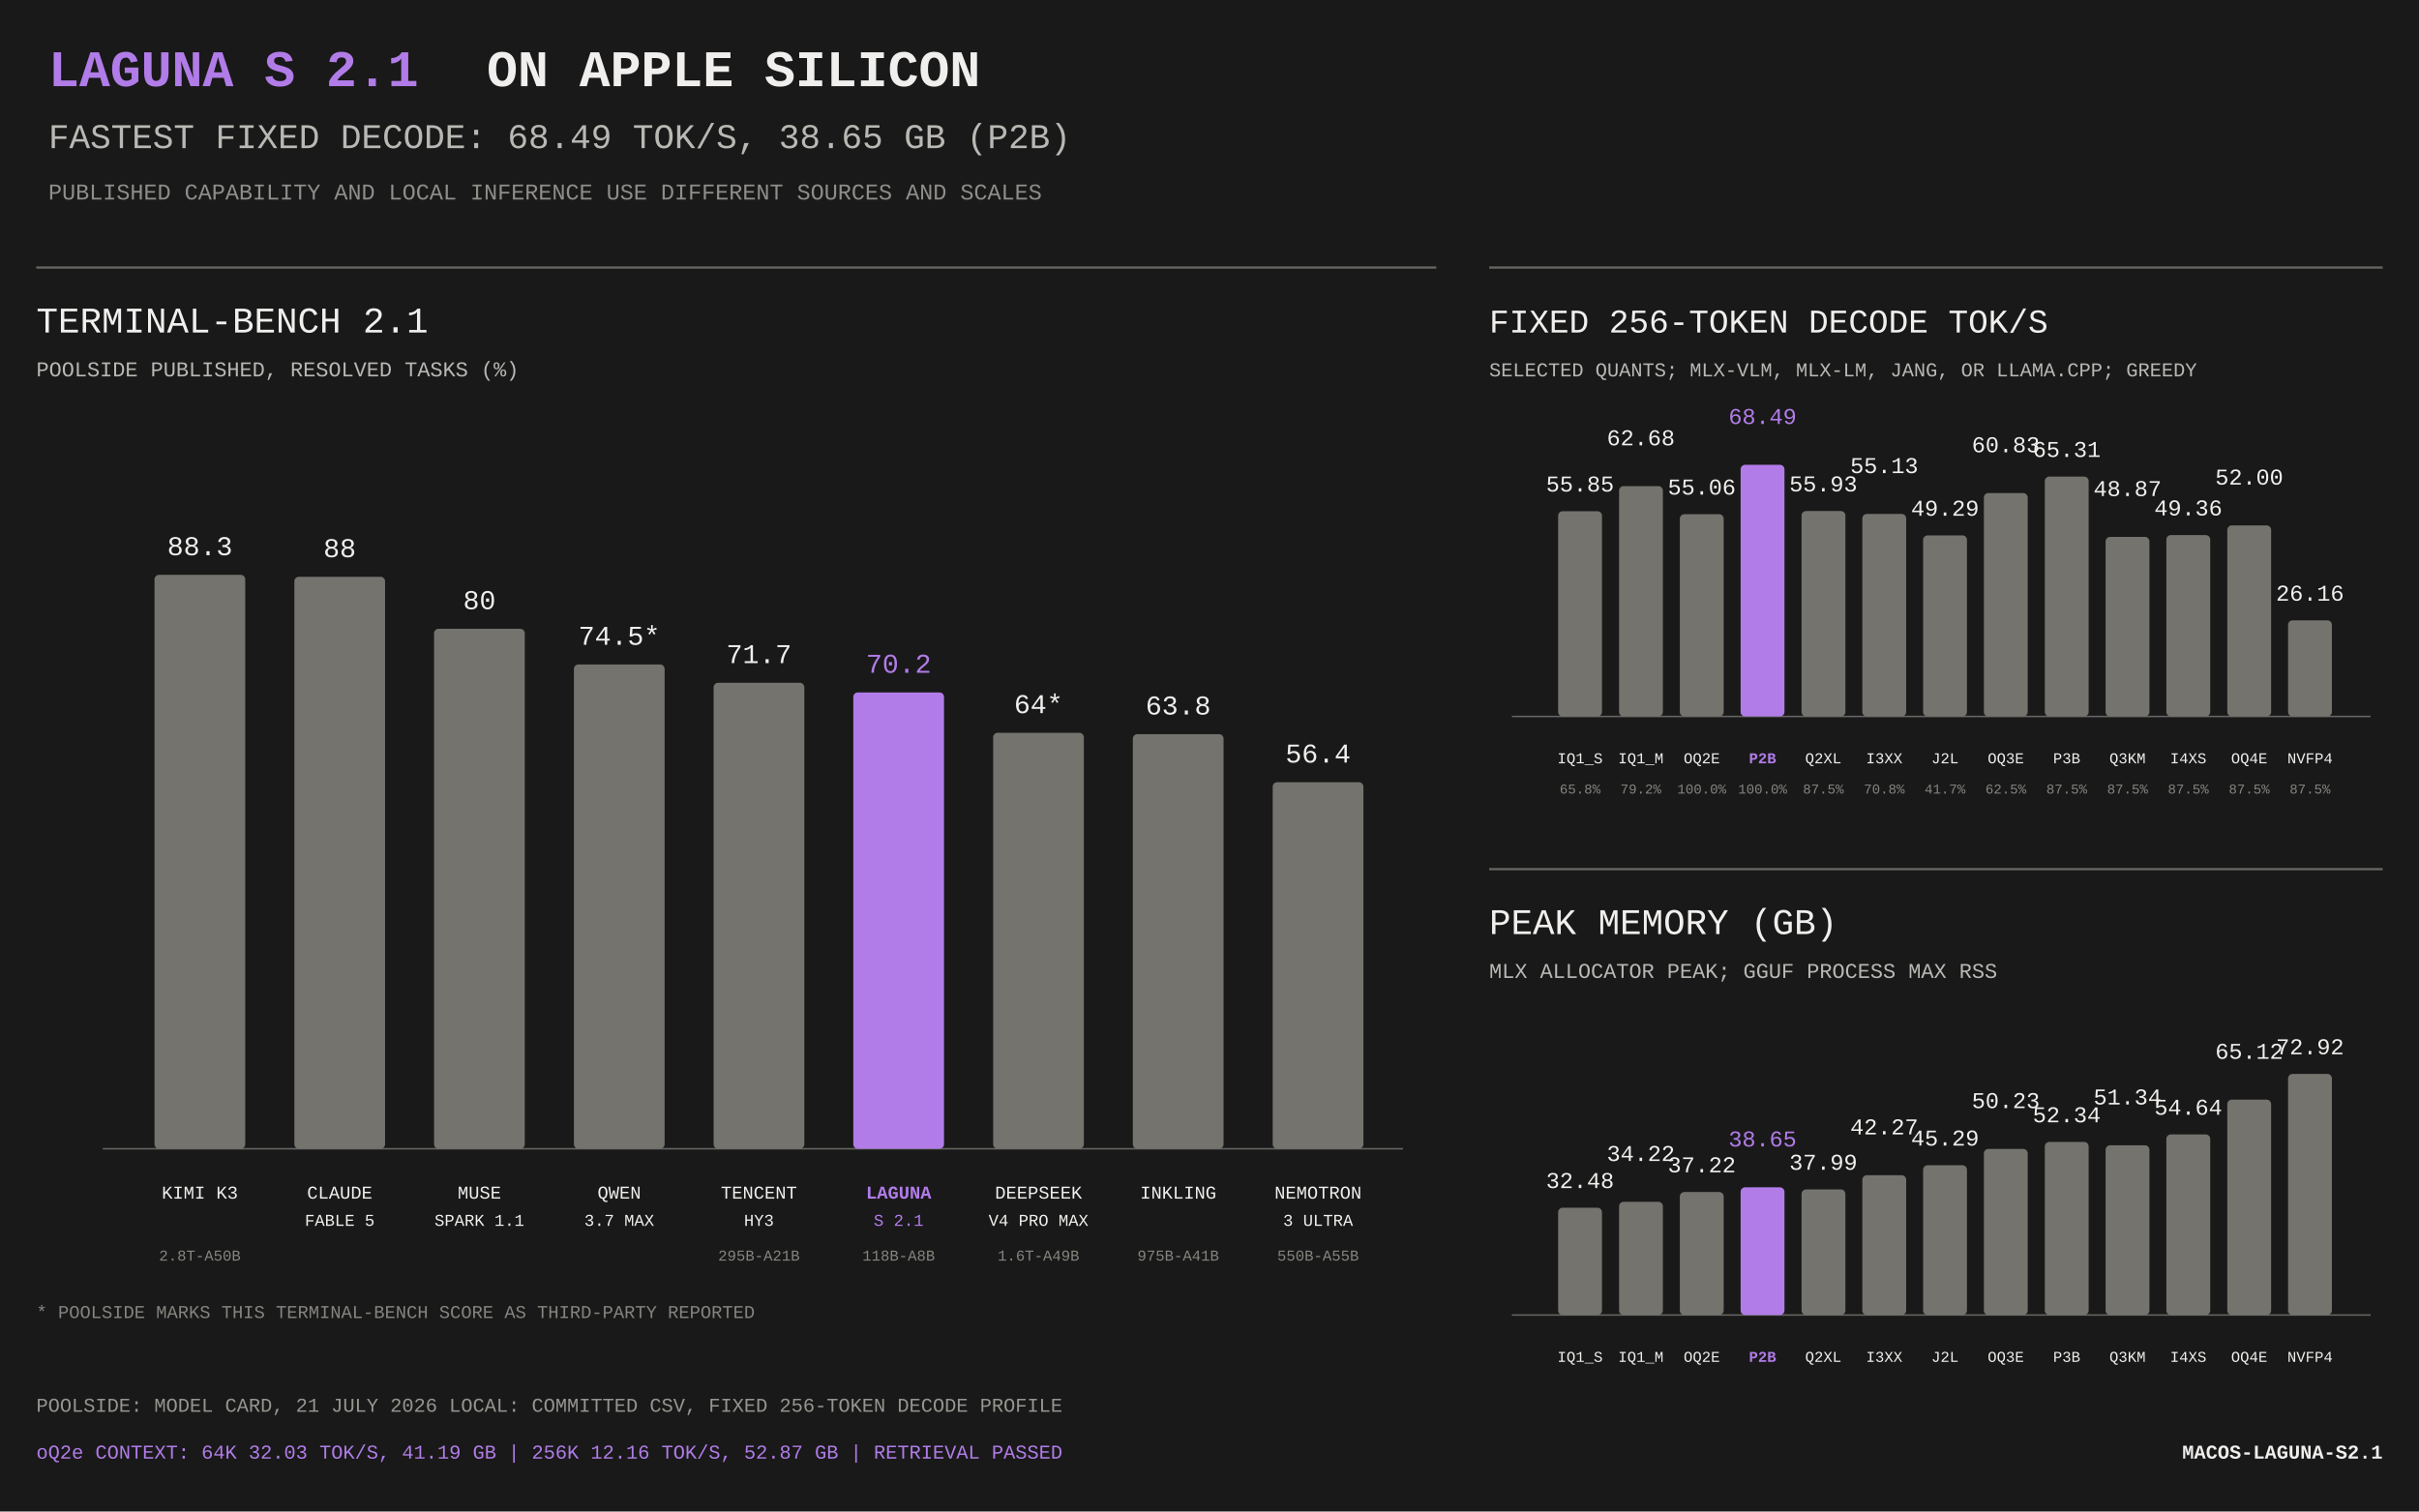
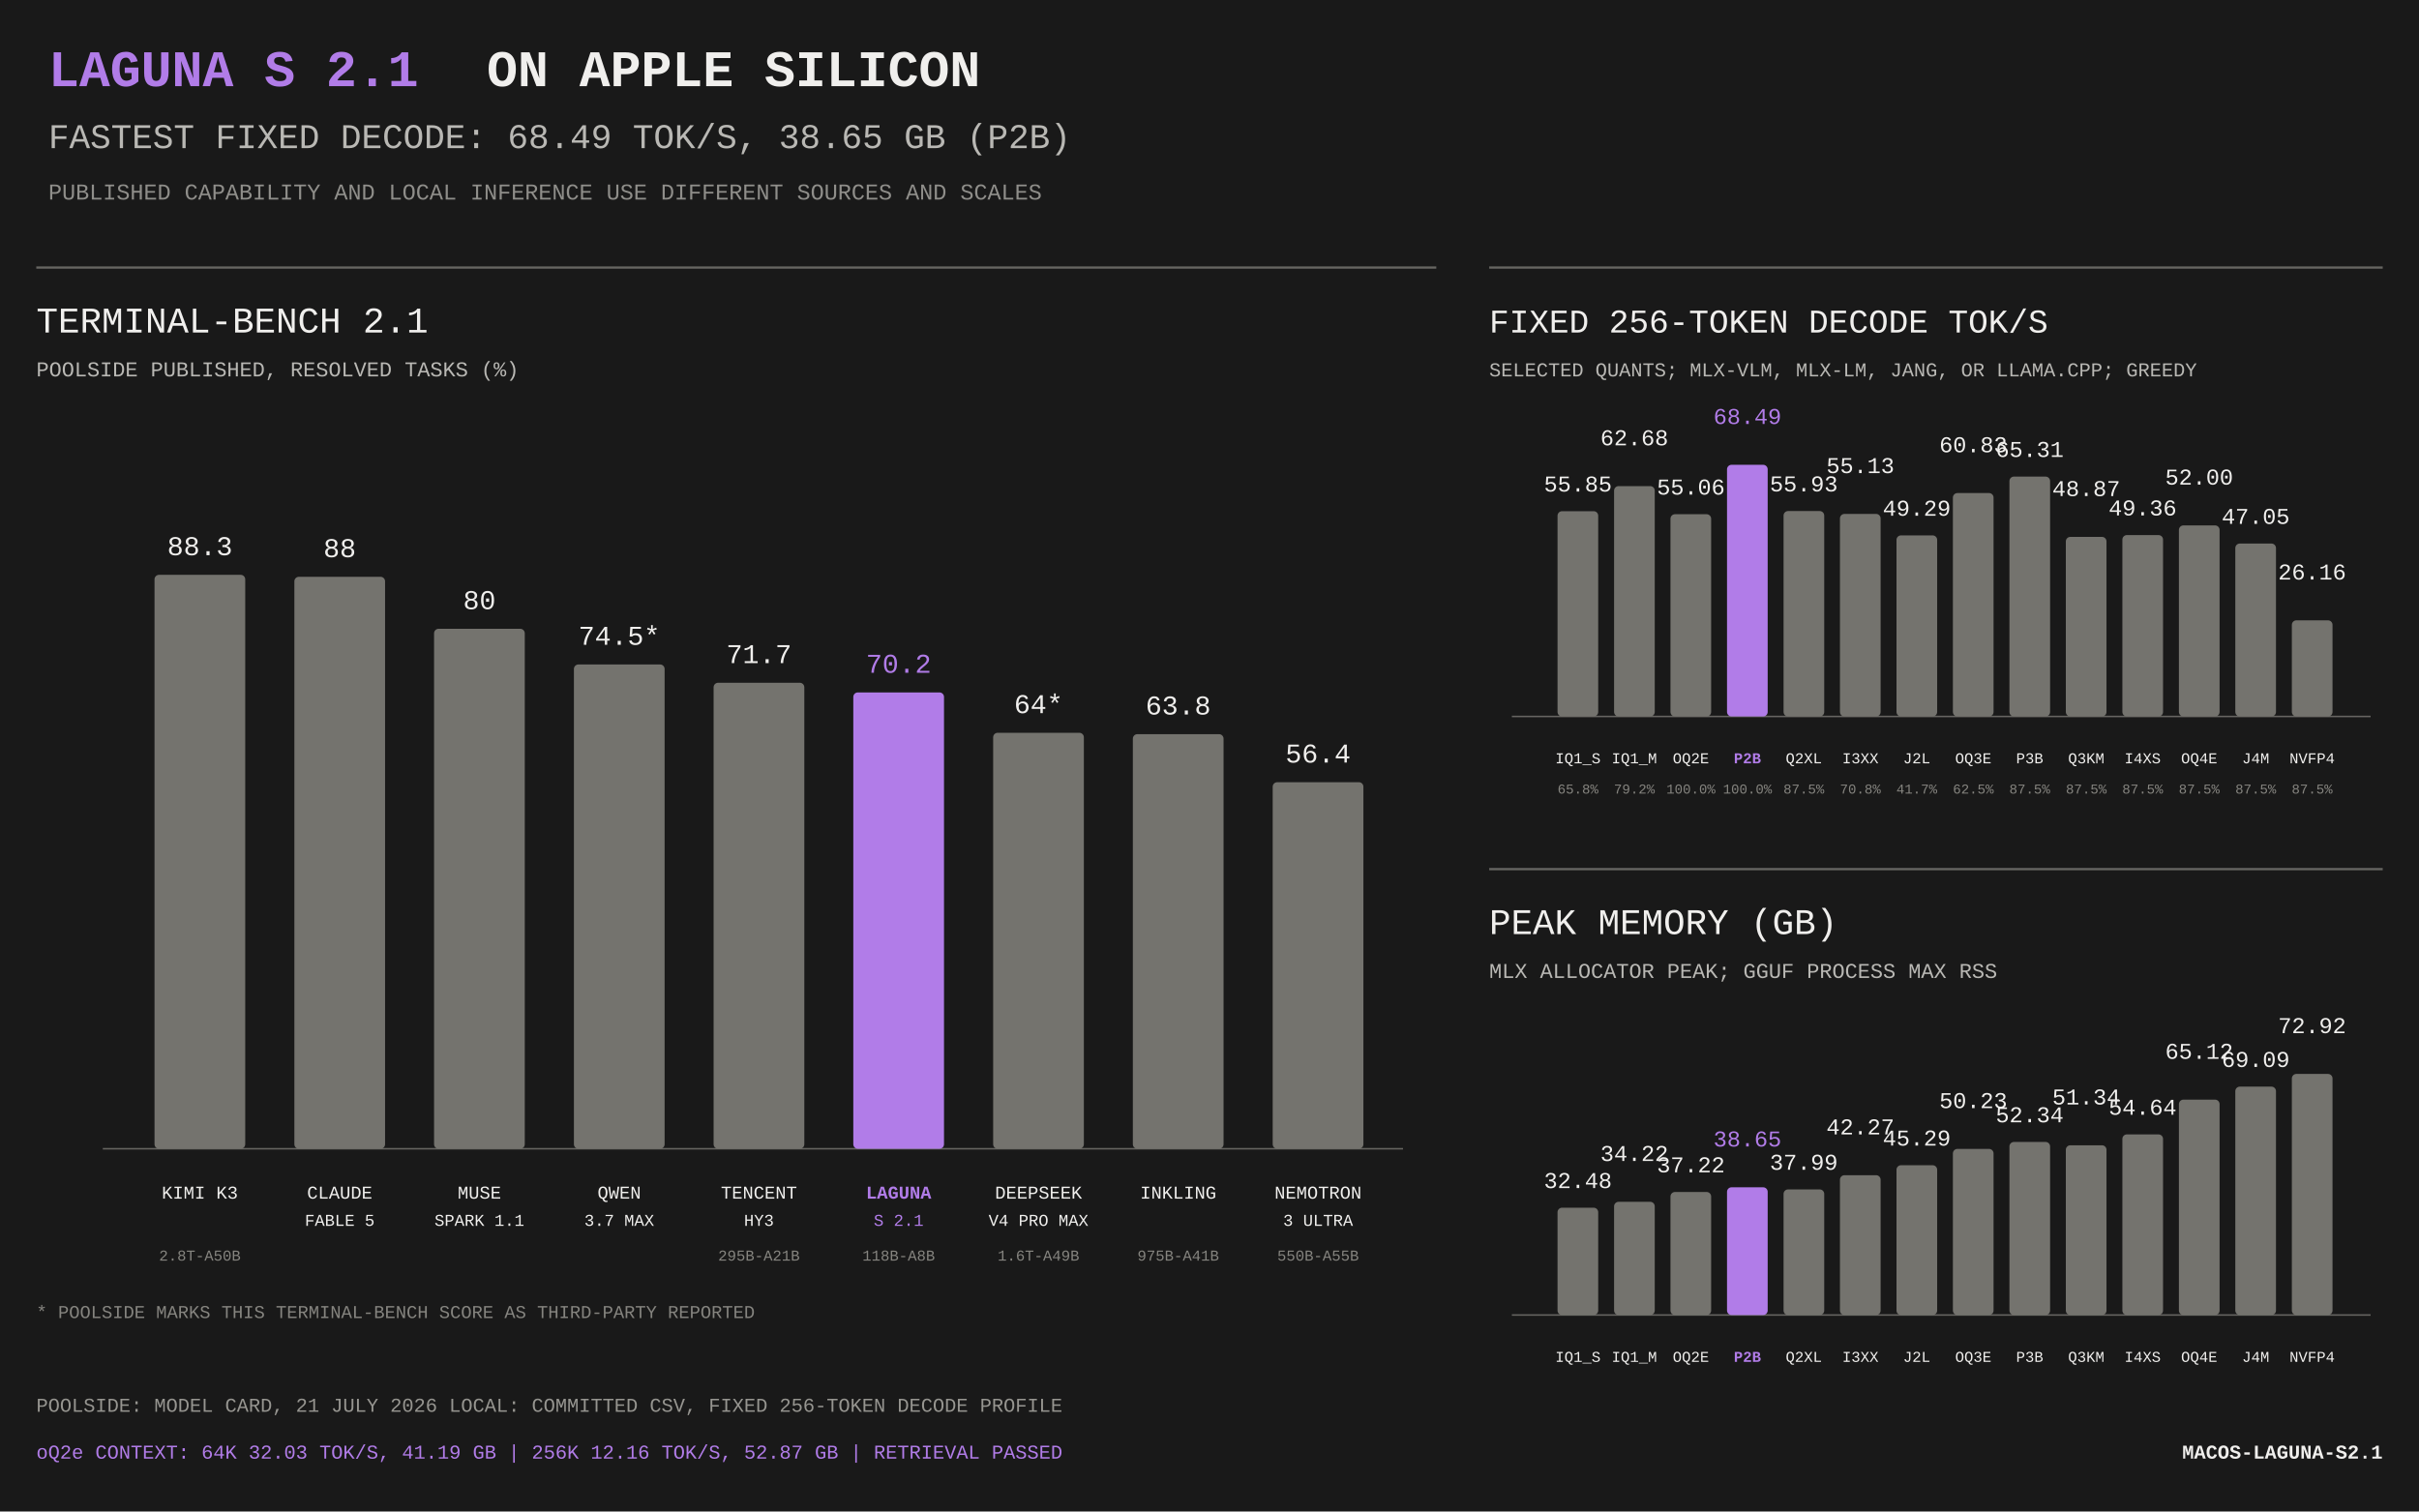
<svg xmlns="http://www.w3.org/2000/svg" width="1600" height="1000" viewBox="0 0 1600 1000" role="img" aria-labelledby="title desc">
  <rect width="1600" height="1000" fill="#191919" />
  <style>text { font-family: "SFMono-Regular", Consolas, "Liberation Mono", ui-monospace, monospace; }</style>
  <text x="32.0" y="57.0" font-size="34" font-weight="700" fill="#b17ce8" text-anchor="start">LAGUNA S 2.1</text>
  <text x="322.0" y="57.0" font-size="34" font-weight="700" fill="#f0efed" text-anchor="start">ON APPLE SILICON</text>
  <text x="32.0" y="98.0" font-size="23" font-weight="500" fill="#b9b8b4" text-anchor="start">FASTEST FIXED DECODE: 68.49 TOK/S, 38.65 GB (P2B)</text>
  <text x="32.0" y="132.0" font-size="15" font-weight="400" fill="#8f8e8a" text-anchor="start">PUBLISHED CAPABILITY AND LOCAL INFERENCE USE DIFFERENT SOURCES AND SCALES</text>
  <line x1="24.0" y1="177.0" x2="950.0" y2="177.0" stroke="#666561" stroke-width="1.5" />
  <text x="24.0" y="220.0" font-size="24" font-weight="500" fill="#f0efed" text-anchor="start">TERMINAL-BENCH 2.1</text>
  <text x="24.0" y="249.0" font-size="14" font-weight="400" fill="#b9b8b4" text-anchor="start">POOLSIDE PUBLISHED, RESOLVED TASKS (%)</text>
  <line x1="68.0" y1="760.0" x2="928.0" y2="760.0" stroke="#666561" stroke-width="1" />
  <rect x="102.2" y="380.3" width="60.0" height="379.7" rx="3" fill="#74736e" />
  <text x="132.2" y="367.3" font-size="18" font-weight="500" fill="#f0efed" text-anchor="middle">88.3</text>
  <text x="132.2" y="793.0" font-size="12" font-weight="500" fill="#f0efed" text-anchor="middle">KIMI K3</text>
  <text x="132.2" y="834.0" font-size="10" font-weight="400" fill="#85847f" text-anchor="middle">2.8T-A50B</text>
  <rect x="194.7" y="381.6" width="60.0" height="378.4" rx="3" fill="#74736e" />
  <text x="224.7" y="368.6" font-size="18" font-weight="500" fill="#f0efed" text-anchor="middle">88</text>
  <text x="224.7" y="793.0" font-size="12" font-weight="500" fill="#f0efed" text-anchor="middle">CLAUDE</text>
  <text x="224.7" y="811.0" font-size="11" font-weight="400" fill="#f0efed" text-anchor="middle">FABLE 5</text>
  <rect x="287.1" y="416.0" width="60.0" height="344.0" rx="3" fill="#74736e" />
  <text x="317.1" y="403.0" font-size="18" font-weight="500" fill="#f0efed" text-anchor="middle">80</text>
  <text x="317.1" y="793.0" font-size="12" font-weight="500" fill="#f0efed" text-anchor="middle">MUSE</text>
  <text x="317.1" y="811.0" font-size="11" font-weight="400" fill="#f0efed" text-anchor="middle">SPARK 1.1</text>
  <rect x="379.6" y="439.6" width="60.0" height="320.4" rx="3" fill="#74736e" />
  <text x="409.6" y="426.6" font-size="18" font-weight="500" fill="#f0efed" text-anchor="middle">74.5*</text>
  <text x="409.6" y="793.0" font-size="12" font-weight="500" fill="#f0efed" text-anchor="middle">QWEN</text>
  <text x="409.6" y="811.0" font-size="11" font-weight="400" fill="#f0efed" text-anchor="middle">3.7 MAX</text>
  <rect x="472.0" y="451.7" width="60.0" height="308.3" rx="3" fill="#74736e" />
  <text x="502.0" y="438.7" font-size="18" font-weight="500" fill="#f0efed" text-anchor="middle">71.7</text>
  <text x="502.0" y="793.0" font-size="12" font-weight="500" fill="#f0efed" text-anchor="middle">TENCENT</text>
  <text x="502.0" y="811.0" font-size="11" font-weight="400" fill="#f0efed" text-anchor="middle">HY3</text>
  <text x="502.0" y="834.0" font-size="10" font-weight="400" fill="#85847f" text-anchor="middle">295B-A21B</text>
  <rect x="564.4" y="458.1" width="60.0" height="301.9" rx="3" fill="#b17ce8" />
  <text x="594.4" y="445.1" font-size="18" font-weight="500" fill="#b17ce8" text-anchor="middle">70.2</text>
  <text x="594.4" y="793.0" font-size="12" font-weight="700" fill="#b17ce8" text-anchor="middle">LAGUNA</text>
  <text x="594.4" y="811.0" font-size="11" font-weight="400" fill="#b17ce8" text-anchor="middle">S 2.1</text>
  <text x="594.4" y="834.0" font-size="10" font-weight="400" fill="#85847f" text-anchor="middle">118B-A8B</text>
  <rect x="656.9" y="484.8" width="60.0" height="275.2" rx="3" fill="#74736e" />
  <text x="686.9" y="471.8" font-size="18" font-weight="500" fill="#f0efed" text-anchor="middle">64*</text>
  <text x="686.9" y="793.0" font-size="12" font-weight="500" fill="#f0efed" text-anchor="middle">DEEPSEEK</text>
  <text x="686.9" y="811.0" font-size="11" font-weight="400" fill="#f0efed" text-anchor="middle">V4 PRO MAX</text>
  <text x="686.9" y="834.0" font-size="10" font-weight="400" fill="#85847f" text-anchor="middle">1.6T-A49B</text>
  <rect x="749.3" y="485.7" width="60.0" height="274.3" rx="3" fill="#74736e" />
  <text x="779.3" y="472.7" font-size="18" font-weight="500" fill="#f0efed" text-anchor="middle">63.8</text>
  <text x="779.3" y="793.0" font-size="12" font-weight="500" fill="#f0efed" text-anchor="middle">INKLING</text>
  <text x="779.3" y="834.0" font-size="10" font-weight="400" fill="#85847f" text-anchor="middle">975B-A41B</text>
  <rect x="841.8" y="517.5" width="60.0" height="242.5" rx="3" fill="#74736e" />
  <text x="871.8" y="504.5" font-size="18" font-weight="500" fill="#f0efed" text-anchor="middle">56.4</text>
  <text x="871.8" y="793.0" font-size="12" font-weight="500" fill="#f0efed" text-anchor="middle">NEMOTRON</text>
  <text x="871.8" y="811.0" font-size="11" font-weight="400" fill="#f0efed" text-anchor="middle">3 ULTRA</text>
  <text x="871.8" y="834.0" font-size="10" font-weight="400" fill="#85847f" text-anchor="middle">550B-A55B</text>
  <text x="24.0" y="872.0" font-size="12" font-weight="400" fill="#85847f" text-anchor="start">* POOLSIDE MARKS THIS TERMINAL-BENCH SCORE AS THIRD-PARTY REPORTED</text>
  <line x1="985.0" y1="177.0" x2="1576.0" y2="177.0" stroke="#666561" stroke-width="1.5" />
  <text x="985.0" y="220.0" font-size="22" font-weight="500" fill="#f0efed" text-anchor="start">FIXED 256-TOKEN DECODE TOK/S</text>
  <text x="985.0" y="249.0" font-size="13" font-weight="400" fill="#b9b8b4" text-anchor="start">SELECTED QUANTS; MLX-VLM, MLX-LM, JANG, OR LLAMA.CPP; GREEDY</text>
  <line x1="1000.0" y1="474.0" x2="1568.0" y2="474.0" stroke="#666561" stroke-width="1" />
-   <rect x="1030.6" y="338.2" width="29.0" height="135.8" rx="3" fill="#74736e" />
-   <text x="1045.1" y="325.2" font-size="15" font-weight="500" fill="#f0efed" text-anchor="middle">55.85</text>
-   <text x="1045.1" y="505.0" font-size="10" font-weight="500" fill="#f0efed" text-anchor="middle">IQ1_S</text>
-   <text x="1045.1" y="525.0" font-size="9" font-weight="400" fill="#85847f" text-anchor="middle">65.8%</text>
-   <rect x="1070.9" y="321.6" width="29.0" height="152.4" rx="3" fill="#74736e" />
-   <text x="1085.3" y="294.6" font-size="15" font-weight="500" fill="#f0efed" text-anchor="middle">62.68</text>
-   <text x="1085.3" y="505.0" font-size="10" font-weight="500" fill="#f0efed" text-anchor="middle">IQ1_M</text>
-   <text x="1085.3" y="525.0" font-size="9" font-weight="400" fill="#85847f" text-anchor="middle">79.2%</text>
-   <rect x="1111.1" y="340.2" width="29.0" height="133.8" rx="3" fill="#74736e" />
-   <text x="1125.6" y="327.2" font-size="15" font-weight="500" fill="#f0efed" text-anchor="middle">55.06</text>
-   <text x="1125.6" y="505.0" font-size="10" font-weight="500" fill="#f0efed" text-anchor="middle">OQ2E</text>
-   <text x="1125.6" y="525.0" font-size="9" font-weight="400" fill="#85847f" text-anchor="middle">100.0%</text>
-   <rect x="1151.3" y="307.5" width="29.0" height="166.5" rx="3" fill="#b17ce8" />
-   <text x="1165.8" y="280.5" font-size="15" font-weight="500" fill="#b17ce8" text-anchor="middle">68.49</text>
-   <text x="1165.8" y="505.0" font-size="10" font-weight="700" fill="#b17ce8" text-anchor="middle">P2B</text>
-   <text x="1165.8" y="525.0" font-size="9" font-weight="400" fill="#85847f" text-anchor="middle">100.0%</text>
-   <rect x="1191.6" y="338.1" width="29.0" height="135.9" rx="3" fill="#74736e" />
-   <text x="1206.0" y="325.1" font-size="15" font-weight="500" fill="#f0efed" text-anchor="middle">55.93</text>
-   <text x="1206.0" y="505.0" font-size="10" font-weight="500" fill="#f0efed" text-anchor="middle">Q2XL</text>
-   <text x="1206.0" y="525.0" font-size="9" font-weight="400" fill="#85847f" text-anchor="middle">87.5%</text>
-   <rect x="1231.8" y="340.0" width="29.0" height="134.0" rx="3" fill="#74736e" />
-   <text x="1246.3" y="313.0" font-size="15" font-weight="500" fill="#f0efed" text-anchor="middle">55.13</text>
-   <text x="1246.3" y="505.0" font-size="10" font-weight="500" fill="#f0efed" text-anchor="middle">I3XX</text>
-   <text x="1246.3" y="525.0" font-size="9" font-weight="400" fill="#85847f" text-anchor="middle">70.8%</text>
-   <rect x="1272.0" y="354.2" width="29.0" height="119.8" rx="3" fill="#74736e" />
-   <text x="1286.5" y="341.2" font-size="15" font-weight="500" fill="#f0efed" text-anchor="middle">49.29</text>
-   <text x="1286.5" y="505.0" font-size="10" font-weight="500" fill="#f0efed" text-anchor="middle">J2L</text>
-   <text x="1286.5" y="525.0" font-size="9" font-weight="400" fill="#85847f" text-anchor="middle">41.7%</text>
-   <rect x="1312.2" y="326.2" width="29.0" height="147.8" rx="3" fill="#74736e" />
-   <text x="1326.7" y="299.2" font-size="15" font-weight="500" fill="#f0efed" text-anchor="middle">60.83</text>
-   <text x="1326.7" y="505.0" font-size="10" font-weight="500" fill="#f0efed" text-anchor="middle">OQ3E</text>
-   <text x="1326.7" y="525.0" font-size="9" font-weight="400" fill="#85847f" text-anchor="middle">62.5%</text>
-   <rect x="1352.5" y="315.3" width="29.0" height="158.7" rx="3" fill="#74736e" />
-   <text x="1367.0" y="302.3" font-size="15" font-weight="500" fill="#f0efed" text-anchor="middle">65.31</text>
-   <text x="1367.0" y="505.0" font-size="10" font-weight="500" fill="#f0efed" text-anchor="middle">P3B</text>
-   <text x="1367.0" y="525.0" font-size="9" font-weight="400" fill="#85847f" text-anchor="middle">87.5%</text>
-   <rect x="1392.7" y="355.2" width="29.0" height="118.8" rx="3" fill="#74736e" />
-   <text x="1407.2" y="328.2" font-size="15" font-weight="500" fill="#f0efed" text-anchor="middle">48.87</text>
-   <text x="1407.2" y="505.0" font-size="10" font-weight="500" fill="#f0efed" text-anchor="middle">Q3KM</text>
-   <text x="1407.2" y="525.0" font-size="9" font-weight="400" fill="#85847f" text-anchor="middle">87.5%</text>
-   <rect x="1432.9" y="354.0" width="29.0" height="120.0" rx="3" fill="#74736e" />
-   <text x="1447.4" y="341.0" font-size="15" font-weight="500" fill="#f0efed" text-anchor="middle">49.36</text>
-   <text x="1447.4" y="505.0" font-size="10" font-weight="500" fill="#f0efed" text-anchor="middle">I4XS</text>
-   <text x="1447.4" y="525.0" font-size="9" font-weight="400" fill="#85847f" text-anchor="middle">87.5%</text>
-   <rect x="1473.2" y="347.6" width="29.0" height="126.4" rx="3" fill="#74736e" />
-   <text x="1487.7" y="320.6" font-size="15" font-weight="500" fill="#f0efed" text-anchor="middle">52.00</text>
-   <text x="1487.7" y="505.0" font-size="10" font-weight="500" fill="#f0efed" text-anchor="middle">OQ4E</text>
-   <text x="1487.7" y="525.0" font-size="9" font-weight="400" fill="#85847f" text-anchor="middle">87.5%</text>
-   <rect x="1513.4" y="410.4" width="29.0" height="63.6" rx="3" fill="#74736e" />
-   <text x="1527.9" y="397.4" font-size="15" font-weight="500" fill="#f0efed" text-anchor="middle">26.16</text>
-   <text x="1527.9" y="505.0" font-size="10" font-weight="500" fill="#f0efed" text-anchor="middle">NVFP4</text>
-   <text x="1527.9" y="525.0" font-size="9" font-weight="400" fill="#85847f" text-anchor="middle">87.5%</text>
+   <rect x="1030.2" y="338.2" width="26.9" height="135.8" rx="3" fill="#74736e" />
+   <text x="1043.7" y="325.2" font-size="15" font-weight="500" fill="#f0efed" text-anchor="middle">55.85</text>
+   <text x="1043.7" y="505.0" font-size="10" font-weight="500" fill="#f0efed" text-anchor="middle">IQ1_S</text>
+   <text x="1043.7" y="525.0" font-size="9" font-weight="400" fill="#85847f" text-anchor="middle">65.8%</text>
+   <rect x="1067.6" y="321.6" width="26.9" height="152.4" rx="3" fill="#74736e" />
+   <text x="1081.0" y="294.6" font-size="15" font-weight="500" fill="#f0efed" text-anchor="middle">62.68</text>
+   <text x="1081.0" y="505.0" font-size="10" font-weight="500" fill="#f0efed" text-anchor="middle">IQ1_M</text>
+   <text x="1081.0" y="525.0" font-size="9" font-weight="400" fill="#85847f" text-anchor="middle">79.2%</text>
+   <rect x="1104.9" y="340.2" width="26.9" height="133.8" rx="3" fill="#74736e" />
+   <text x="1118.4" y="327.2" font-size="15" font-weight="500" fill="#f0efed" text-anchor="middle">55.06</text>
+   <text x="1118.4" y="505.0" font-size="10" font-weight="500" fill="#f0efed" text-anchor="middle">OQ2E</text>
+   <text x="1118.4" y="525.0" font-size="9" font-weight="400" fill="#85847f" text-anchor="middle">100.0%</text>
+   <rect x="1142.3" y="307.5" width="26.9" height="166.5" rx="3" fill="#b17ce8" />
+   <text x="1155.8" y="280.5" font-size="15" font-weight="500" fill="#b17ce8" text-anchor="middle">68.49</text>
+   <text x="1155.8" y="505.0" font-size="10" font-weight="700" fill="#b17ce8" text-anchor="middle">P2B</text>
+   <text x="1155.8" y="525.0" font-size="9" font-weight="400" fill="#85847f" text-anchor="middle">100.0%</text>
+   <rect x="1179.7" y="338.1" width="26.9" height="135.9" rx="3" fill="#74736e" />
+   <text x="1193.1" y="325.1" font-size="15" font-weight="500" fill="#f0efed" text-anchor="middle">55.93</text>
+   <text x="1193.1" y="505.0" font-size="10" font-weight="500" fill="#f0efed" text-anchor="middle">Q2XL</text>
+   <text x="1193.1" y="525.0" font-size="9" font-weight="400" fill="#85847f" text-anchor="middle">87.5%</text>
+   <rect x="1217.0" y="340.0" width="26.9" height="134.0" rx="3" fill="#74736e" />
+   <text x="1230.5" y="313.0" font-size="15" font-weight="500" fill="#f0efed" text-anchor="middle">55.13</text>
+   <text x="1230.5" y="505.0" font-size="10" font-weight="500" fill="#f0efed" text-anchor="middle">I3XX</text>
+   <text x="1230.5" y="525.0" font-size="9" font-weight="400" fill="#85847f" text-anchor="middle">70.8%</text>
+   <rect x="1254.4" y="354.2" width="26.9" height="119.8" rx="3" fill="#74736e" />
+   <text x="1267.8" y="341.2" font-size="15" font-weight="500" fill="#f0efed" text-anchor="middle">49.29</text>
+   <text x="1267.8" y="505.0" font-size="10" font-weight="500" fill="#f0efed" text-anchor="middle">J2L</text>
+   <text x="1267.8" y="525.0" font-size="9" font-weight="400" fill="#85847f" text-anchor="middle">41.7%</text>
+   <rect x="1291.7" y="326.2" width="26.9" height="147.8" rx="3" fill="#74736e" />
+   <text x="1305.2" y="299.2" font-size="15" font-weight="500" fill="#f0efed" text-anchor="middle">60.83</text>
+   <text x="1305.2" y="505.0" font-size="10" font-weight="500" fill="#f0efed" text-anchor="middle">OQ3E</text>
+   <text x="1305.2" y="525.0" font-size="9" font-weight="400" fill="#85847f" text-anchor="middle">62.5%</text>
+   <rect x="1329.1" y="315.3" width="26.9" height="158.7" rx="3" fill="#74736e" />
+   <text x="1342.5" y="302.3" font-size="15" font-weight="500" fill="#f0efed" text-anchor="middle">65.31</text>
+   <text x="1342.5" y="505.0" font-size="10" font-weight="500" fill="#f0efed" text-anchor="middle">P3B</text>
+   <text x="1342.5" y="525.0" font-size="9" font-weight="400" fill="#85847f" text-anchor="middle">87.5%</text>
+   <rect x="1366.4" y="355.2" width="26.9" height="118.8" rx="3" fill="#74736e" />
+   <text x="1379.9" y="328.2" font-size="15" font-weight="500" fill="#f0efed" text-anchor="middle">48.87</text>
+   <text x="1379.9" y="505.0" font-size="10" font-weight="500" fill="#f0efed" text-anchor="middle">Q3KM</text>
+   <text x="1379.9" y="525.0" font-size="9" font-weight="400" fill="#85847f" text-anchor="middle">87.5%</text>
+   <rect x="1403.8" y="354.0" width="26.9" height="120.0" rx="3" fill="#74736e" />
+   <text x="1417.2" y="341.0" font-size="15" font-weight="500" fill="#f0efed" text-anchor="middle">49.36</text>
+   <text x="1417.2" y="505.0" font-size="10" font-weight="500" fill="#f0efed" text-anchor="middle">I4XS</text>
+   <text x="1417.2" y="525.0" font-size="9" font-weight="400" fill="#85847f" text-anchor="middle">87.5%</text>
+   <rect x="1441.2" y="347.6" width="26.9" height="126.4" rx="3" fill="#74736e" />
+   <text x="1454.6" y="320.6" font-size="15" font-weight="500" fill="#f0efed" text-anchor="middle">52.00</text>
+   <text x="1454.6" y="505.0" font-size="10" font-weight="500" fill="#f0efed" text-anchor="middle">OQ4E</text>
+   <text x="1454.6" y="525.0" font-size="9" font-weight="400" fill="#85847f" text-anchor="middle">87.5%</text>
+   <rect x="1478.5" y="359.6" width="26.9" height="114.4" rx="3" fill="#74736e" />
+   <text x="1492.0" y="346.6" font-size="15" font-weight="500" fill="#f0efed" text-anchor="middle">47.05</text>
+   <text x="1492.0" y="505.0" font-size="10" font-weight="500" fill="#f0efed" text-anchor="middle">J4M</text>
+   <text x="1492.0" y="525.0" font-size="9" font-weight="400" fill="#85847f" text-anchor="middle">87.5%</text>
+   <rect x="1515.9" y="410.4" width="26.9" height="63.6" rx="3" fill="#74736e" />
+   <text x="1529.3" y="383.4" font-size="15" font-weight="500" fill="#f0efed" text-anchor="middle">26.16</text>
+   <text x="1529.3" y="505.0" font-size="10" font-weight="500" fill="#f0efed" text-anchor="middle">NVFP4</text>
+   <text x="1529.3" y="525.0" font-size="9" font-weight="400" fill="#85847f" text-anchor="middle">87.5%</text>
  <line x1="985.0" y1="575.0" x2="1576.0" y2="575.0" stroke="#666561" stroke-width="1.5" />
  <text x="985.0" y="618.0" font-size="24" font-weight="500" fill="#f0efed" text-anchor="start">PEAK MEMORY (GB)</text>
  <text x="985.0" y="647.0" font-size="14" font-weight="400" fill="#b9b8b4" text-anchor="start">MLX ALLOCATOR PEAK; GGUF PROCESS MAX RSS</text>
  <line x1="1000.0" y1="870.0" x2="1568.0" y2="870.0" stroke="#666561" stroke-width="1" />
-   <rect x="1030.6" y="799.0" width="29.0" height="71.0" rx="3" fill="#74736e" />
-   <text x="1045.1" y="786.0" font-size="15" font-weight="500" fill="#f0efed" text-anchor="middle">32.48</text>
-   <text x="1045.1" y="901.0" font-size="10" font-weight="500" fill="#f0efed" text-anchor="middle">IQ1_S</text>
-   <rect x="1070.9" y="795.1" width="29.0" height="74.9" rx="3" fill="#74736e" />
-   <text x="1085.3" y="768.1" font-size="15" font-weight="500" fill="#f0efed" text-anchor="middle">34.22</text>
-   <text x="1085.3" y="901.0" font-size="10" font-weight="500" fill="#f0efed" text-anchor="middle">IQ1_M</text>
-   <rect x="1111.1" y="788.6" width="29.0" height="81.4" rx="3" fill="#74736e" />
-   <text x="1125.6" y="775.6" font-size="15" font-weight="500" fill="#f0efed" text-anchor="middle">37.22</text>
-   <text x="1125.6" y="901.0" font-size="10" font-weight="500" fill="#f0efed" text-anchor="middle">OQ2E</text>
-   <rect x="1151.3" y="785.5" width="29.0" height="84.5" rx="3" fill="#b17ce8" />
-   <text x="1165.8" y="758.5" font-size="15" font-weight="500" fill="#b17ce8" text-anchor="middle">38.65</text>
-   <text x="1165.8" y="901.0" font-size="10" font-weight="700" fill="#b17ce8" text-anchor="middle">P2B</text>
-   <rect x="1191.6" y="786.9" width="29.0" height="83.1" rx="3" fill="#74736e" />
-   <text x="1206.0" y="773.9" font-size="15" font-weight="500" fill="#f0efed" text-anchor="middle">37.99</text>
-   <text x="1206.0" y="901.0" font-size="10" font-weight="500" fill="#f0efed" text-anchor="middle">Q2XL</text>
-   <rect x="1231.8" y="777.5" width="29.0" height="92.5" rx="3" fill="#74736e" />
-   <text x="1246.3" y="750.5" font-size="15" font-weight="500" fill="#f0efed" text-anchor="middle">42.27</text>
-   <text x="1246.3" y="901.0" font-size="10" font-weight="500" fill="#f0efed" text-anchor="middle">I3XX</text>
-   <rect x="1272.0" y="770.9" width="29.0" height="99.1" rx="3" fill="#74736e" />
-   <text x="1286.5" y="757.9" font-size="15" font-weight="500" fill="#f0efed" text-anchor="middle">45.29</text>
-   <text x="1286.5" y="901.0" font-size="10" font-weight="500" fill="#f0efed" text-anchor="middle">J2L</text>
-   <rect x="1312.2" y="760.1" width="29.0" height="109.9" rx="3" fill="#74736e" />
-   <text x="1326.7" y="733.1" font-size="15" font-weight="500" fill="#f0efed" text-anchor="middle">50.23</text>
-   <text x="1326.7" y="901.0" font-size="10" font-weight="500" fill="#f0efed" text-anchor="middle">OQ3E</text>
-   <rect x="1352.5" y="755.5" width="29.0" height="114.5" rx="3" fill="#74736e" />
-   <text x="1367.0" y="742.5" font-size="15" font-weight="500" fill="#f0efed" text-anchor="middle">52.34</text>
-   <text x="1367.0" y="901.0" font-size="10" font-weight="500" fill="#f0efed" text-anchor="middle">P3B</text>
-   <rect x="1392.7" y="757.7" width="29.0" height="112.3" rx="3" fill="#74736e" />
-   <text x="1407.2" y="730.7" font-size="15" font-weight="500" fill="#f0efed" text-anchor="middle">51.34</text>
-   <text x="1407.2" y="901.0" font-size="10" font-weight="500" fill="#f0efed" text-anchor="middle">Q3KM</text>
-   <rect x="1432.9" y="750.5" width="29.0" height="119.5" rx="3" fill="#74736e" />
-   <text x="1447.4" y="737.5" font-size="15" font-weight="500" fill="#f0efed" text-anchor="middle">54.64</text>
-   <text x="1447.4" y="901.0" font-size="10" font-weight="500" fill="#f0efed" text-anchor="middle">I4XS</text>
-   <rect x="1473.2" y="727.5" width="29.0" height="142.5" rx="3" fill="#74736e" />
-   <text x="1487.7" y="700.5" font-size="15" font-weight="500" fill="#f0efed" text-anchor="middle">65.12</text>
-   <text x="1487.7" y="901.0" font-size="10" font-weight="500" fill="#f0efed" text-anchor="middle">OQ4E</text>
-   <rect x="1513.4" y="710.5" width="29.0" height="159.5" rx="3" fill="#74736e" />
-   <text x="1527.9" y="697.5" font-size="15" font-weight="500" fill="#f0efed" text-anchor="middle">72.92</text>
-   <text x="1527.9" y="901.0" font-size="10" font-weight="500" fill="#f0efed" text-anchor="middle">NVFP4</text>
+   <rect x="1030.2" y="799.0" width="26.9" height="71.0" rx="3" fill="#74736e" />
+   <text x="1043.7" y="786.0" font-size="15" font-weight="500" fill="#f0efed" text-anchor="middle">32.48</text>
+   <text x="1043.7" y="901.0" font-size="10" font-weight="500" fill="#f0efed" text-anchor="middle">IQ1_S</text>
+   <rect x="1067.6" y="795.1" width="26.9" height="74.9" rx="3" fill="#74736e" />
+   <text x="1081.0" y="768.1" font-size="15" font-weight="500" fill="#f0efed" text-anchor="middle">34.22</text>
+   <text x="1081.0" y="901.0" font-size="10" font-weight="500" fill="#f0efed" text-anchor="middle">IQ1_M</text>
+   <rect x="1104.9" y="788.6" width="26.9" height="81.4" rx="3" fill="#74736e" />
+   <text x="1118.4" y="775.6" font-size="15" font-weight="500" fill="#f0efed" text-anchor="middle">37.22</text>
+   <text x="1118.4" y="901.0" font-size="10" font-weight="500" fill="#f0efed" text-anchor="middle">OQ2E</text>
+   <rect x="1142.3" y="785.5" width="26.9" height="84.5" rx="3" fill="#b17ce8" />
+   <text x="1155.8" y="758.5" font-size="15" font-weight="500" fill="#b17ce8" text-anchor="middle">38.65</text>
+   <text x="1155.8" y="901.0" font-size="10" font-weight="700" fill="#b17ce8" text-anchor="middle">P2B</text>
+   <rect x="1179.7" y="786.9" width="26.9" height="83.1" rx="3" fill="#74736e" />
+   <text x="1193.1" y="773.9" font-size="15" font-weight="500" fill="#f0efed" text-anchor="middle">37.99</text>
+   <text x="1193.1" y="901.0" font-size="10" font-weight="500" fill="#f0efed" text-anchor="middle">Q2XL</text>
+   <rect x="1217.0" y="777.5" width="26.9" height="92.5" rx="3" fill="#74736e" />
+   <text x="1230.5" y="750.5" font-size="15" font-weight="500" fill="#f0efed" text-anchor="middle">42.27</text>
+   <text x="1230.5" y="901.0" font-size="10" font-weight="500" fill="#f0efed" text-anchor="middle">I3XX</text>
+   <rect x="1254.4" y="770.9" width="26.9" height="99.1" rx="3" fill="#74736e" />
+   <text x="1267.8" y="757.9" font-size="15" font-weight="500" fill="#f0efed" text-anchor="middle">45.29</text>
+   <text x="1267.8" y="901.0" font-size="10" font-weight="500" fill="#f0efed" text-anchor="middle">J2L</text>
+   <rect x="1291.7" y="760.1" width="26.9" height="109.9" rx="3" fill="#74736e" />
+   <text x="1305.2" y="733.1" font-size="15" font-weight="500" fill="#f0efed" text-anchor="middle">50.23</text>
+   <text x="1305.2" y="901.0" font-size="10" font-weight="500" fill="#f0efed" text-anchor="middle">OQ3E</text>
+   <rect x="1329.1" y="755.5" width="26.9" height="114.5" rx="3" fill="#74736e" />
+   <text x="1342.5" y="742.5" font-size="15" font-weight="500" fill="#f0efed" text-anchor="middle">52.34</text>
+   <text x="1342.5" y="901.0" font-size="10" font-weight="500" fill="#f0efed" text-anchor="middle">P3B</text>
+   <rect x="1366.4" y="757.7" width="26.9" height="112.3" rx="3" fill="#74736e" />
+   <text x="1379.9" y="730.7" font-size="15" font-weight="500" fill="#f0efed" text-anchor="middle">51.34</text>
+   <text x="1379.9" y="901.0" font-size="10" font-weight="500" fill="#f0efed" text-anchor="middle">Q3KM</text>
+   <rect x="1403.8" y="750.5" width="26.9" height="119.5" rx="3" fill="#74736e" />
+   <text x="1417.2" y="737.5" font-size="15" font-weight="500" fill="#f0efed" text-anchor="middle">54.64</text>
+   <text x="1417.2" y="901.0" font-size="10" font-weight="500" fill="#f0efed" text-anchor="middle">I4XS</text>
+   <rect x="1441.2" y="727.5" width="26.9" height="142.5" rx="3" fill="#74736e" />
+   <text x="1454.6" y="700.5" font-size="15" font-weight="500" fill="#f0efed" text-anchor="middle">65.12</text>
+   <text x="1454.6" y="901.0" font-size="10" font-weight="500" fill="#f0efed" text-anchor="middle">OQ4E</text>
+   <rect x="1478.5" y="718.9" width="26.9" height="151.1" rx="3" fill="#74736e" />
+   <text x="1492.0" y="705.9" font-size="15" font-weight="500" fill="#f0efed" text-anchor="middle">69.09</text>
+   <text x="1492.0" y="901.0" font-size="10" font-weight="500" fill="#f0efed" text-anchor="middle">J4M</text>
+   <rect x="1515.9" y="710.5" width="26.9" height="159.5" rx="3" fill="#74736e" />
+   <text x="1529.3" y="683.5" font-size="15" font-weight="500" fill="#f0efed" text-anchor="middle">72.92</text>
+   <text x="1529.3" y="901.0" font-size="10" font-weight="500" fill="#f0efed" text-anchor="middle">NVFP4</text>
  <text x="24.0" y="934.0" font-size="13" font-weight="400" fill="#969590" text-anchor="start">POOLSIDE: MODEL CARD, 21 JULY 2026    LOCAL: COMMITTED CSV, FIXED 256-TOKEN DECODE PROFILE</text>
  <text x="24.0" y="965.0" font-size="13" font-weight="500" fill="#b17ce8" text-anchor="start">oQ2e CONTEXT: 64K 32.03 TOK/S, 41.19 GB    |    256K 12.16 TOK/S, 52.87 GB    |    RETRIEVAL PASSED</text>
  <text x="1576.0" y="965.0" font-size="13" font-weight="700" fill="#f0efed" text-anchor="end">MACOS-LAGUNA-S2.1</text>
</svg>
